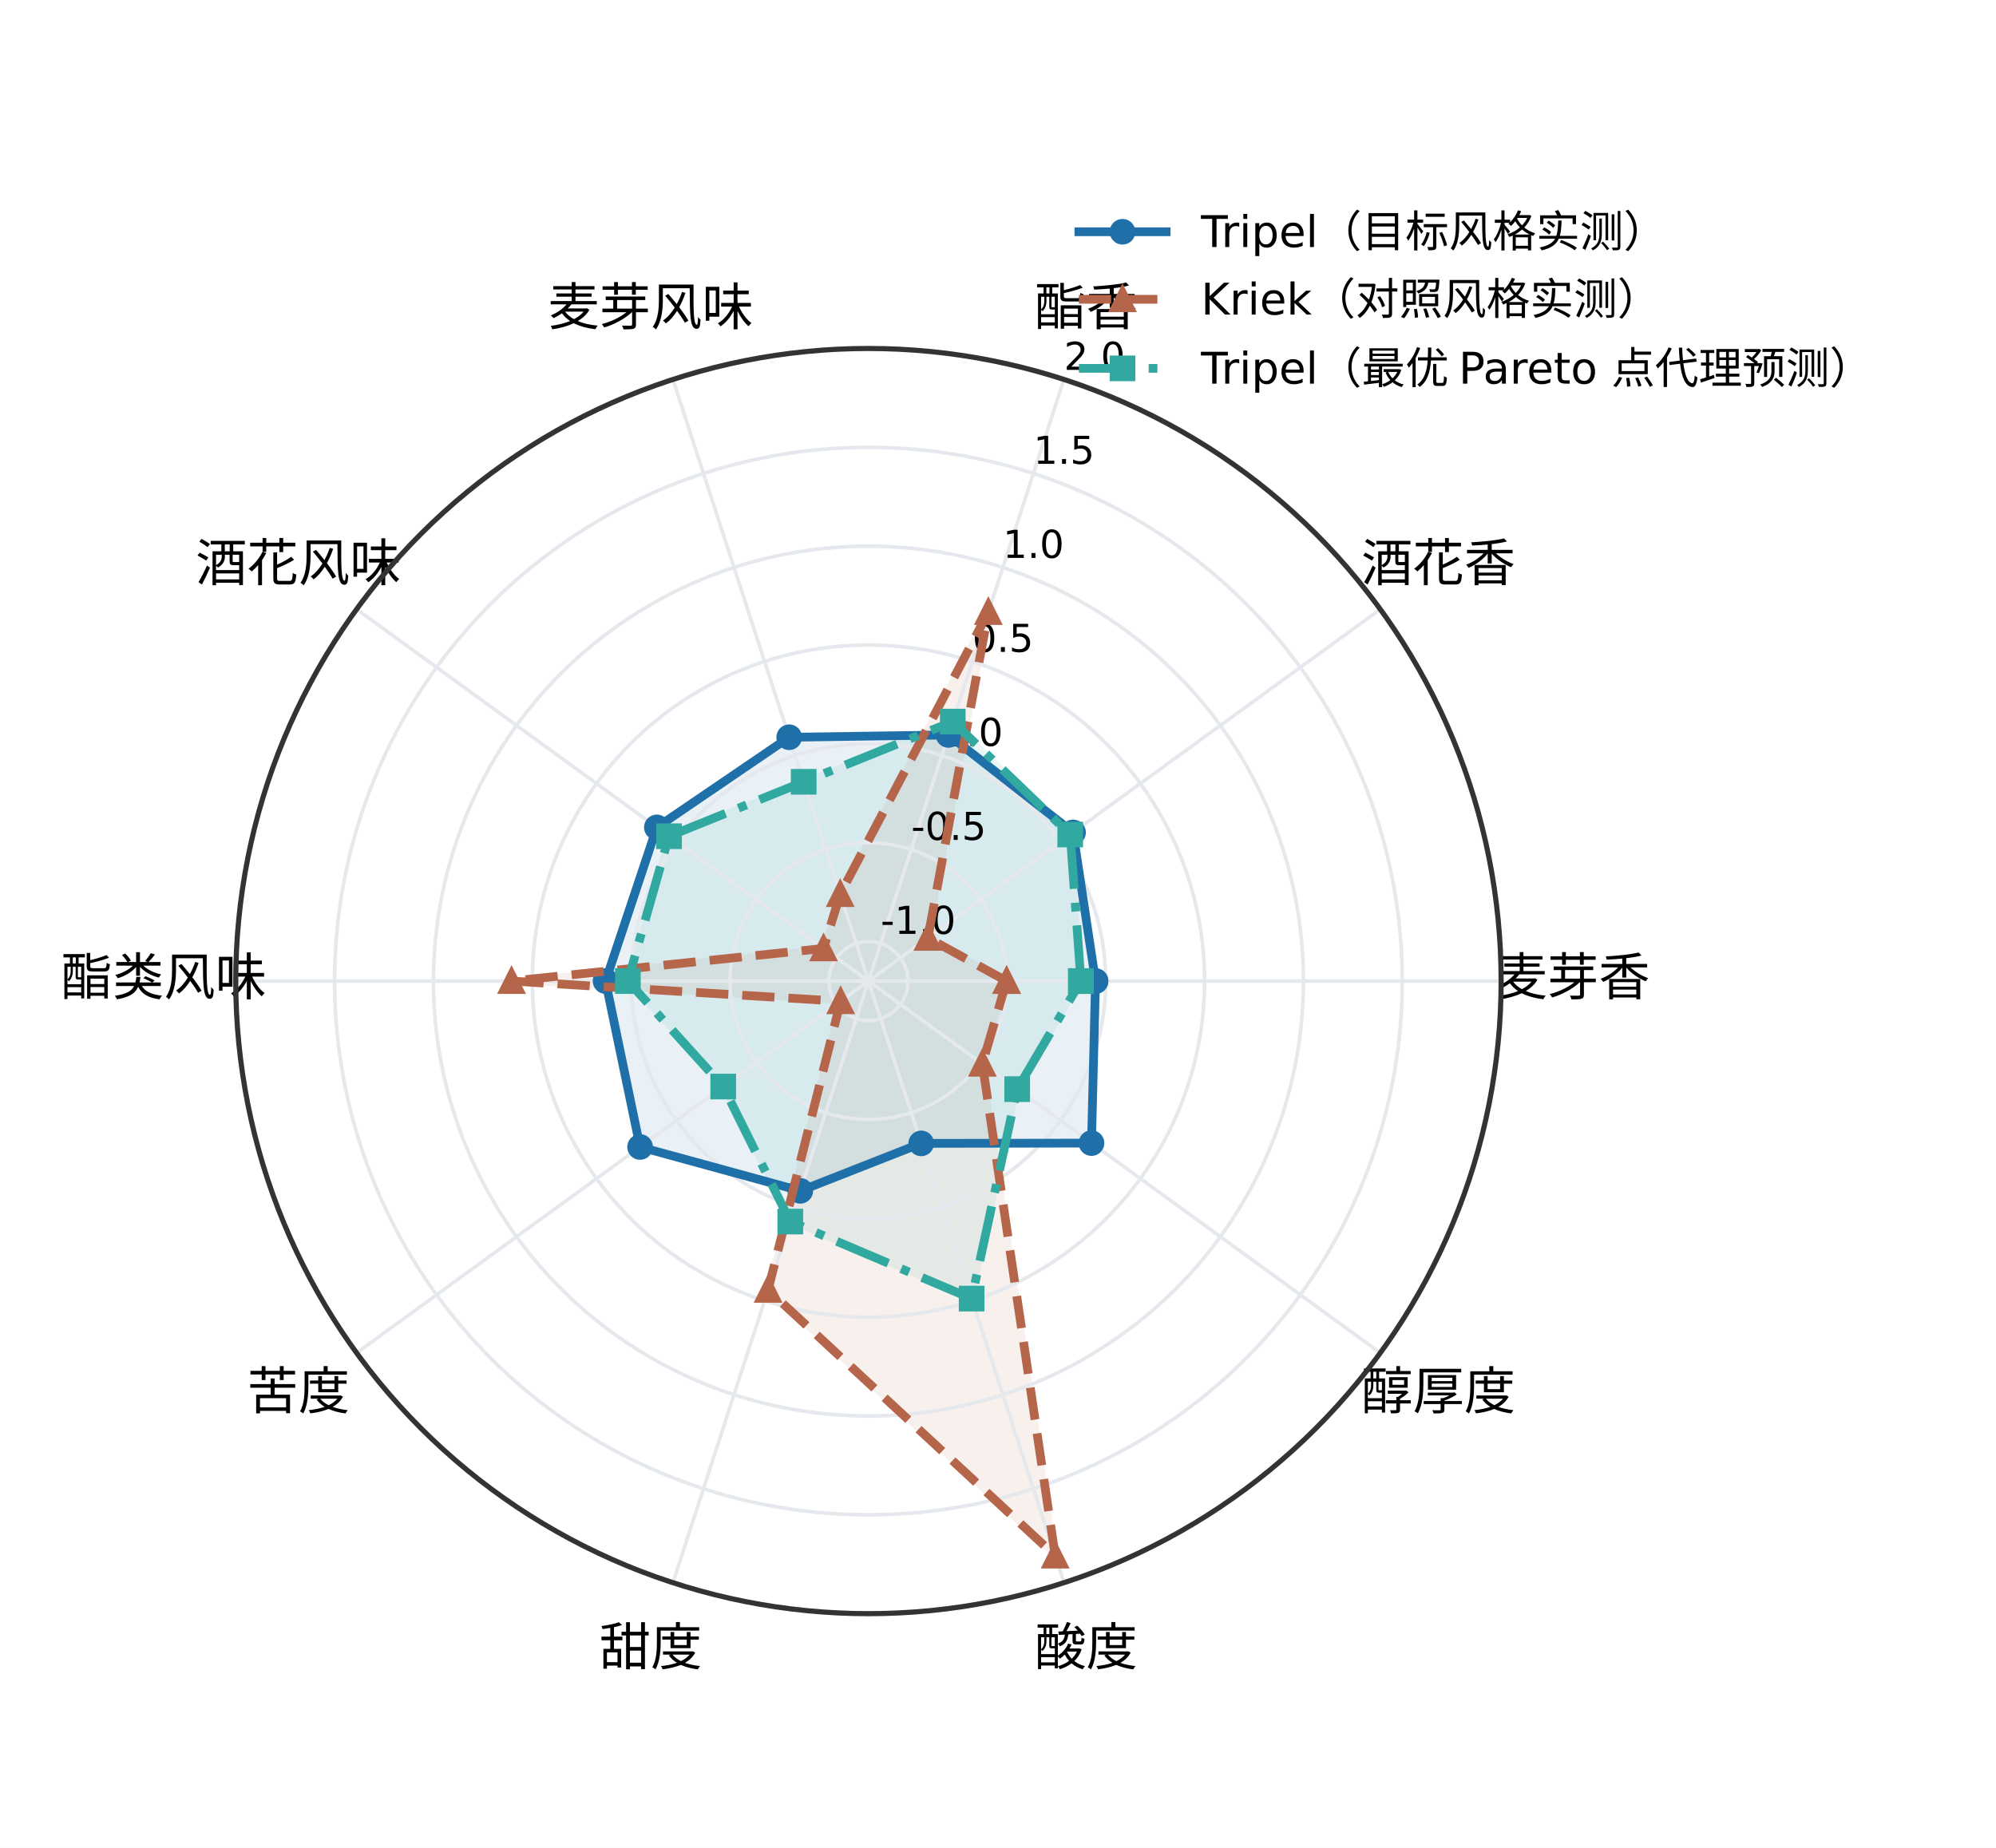
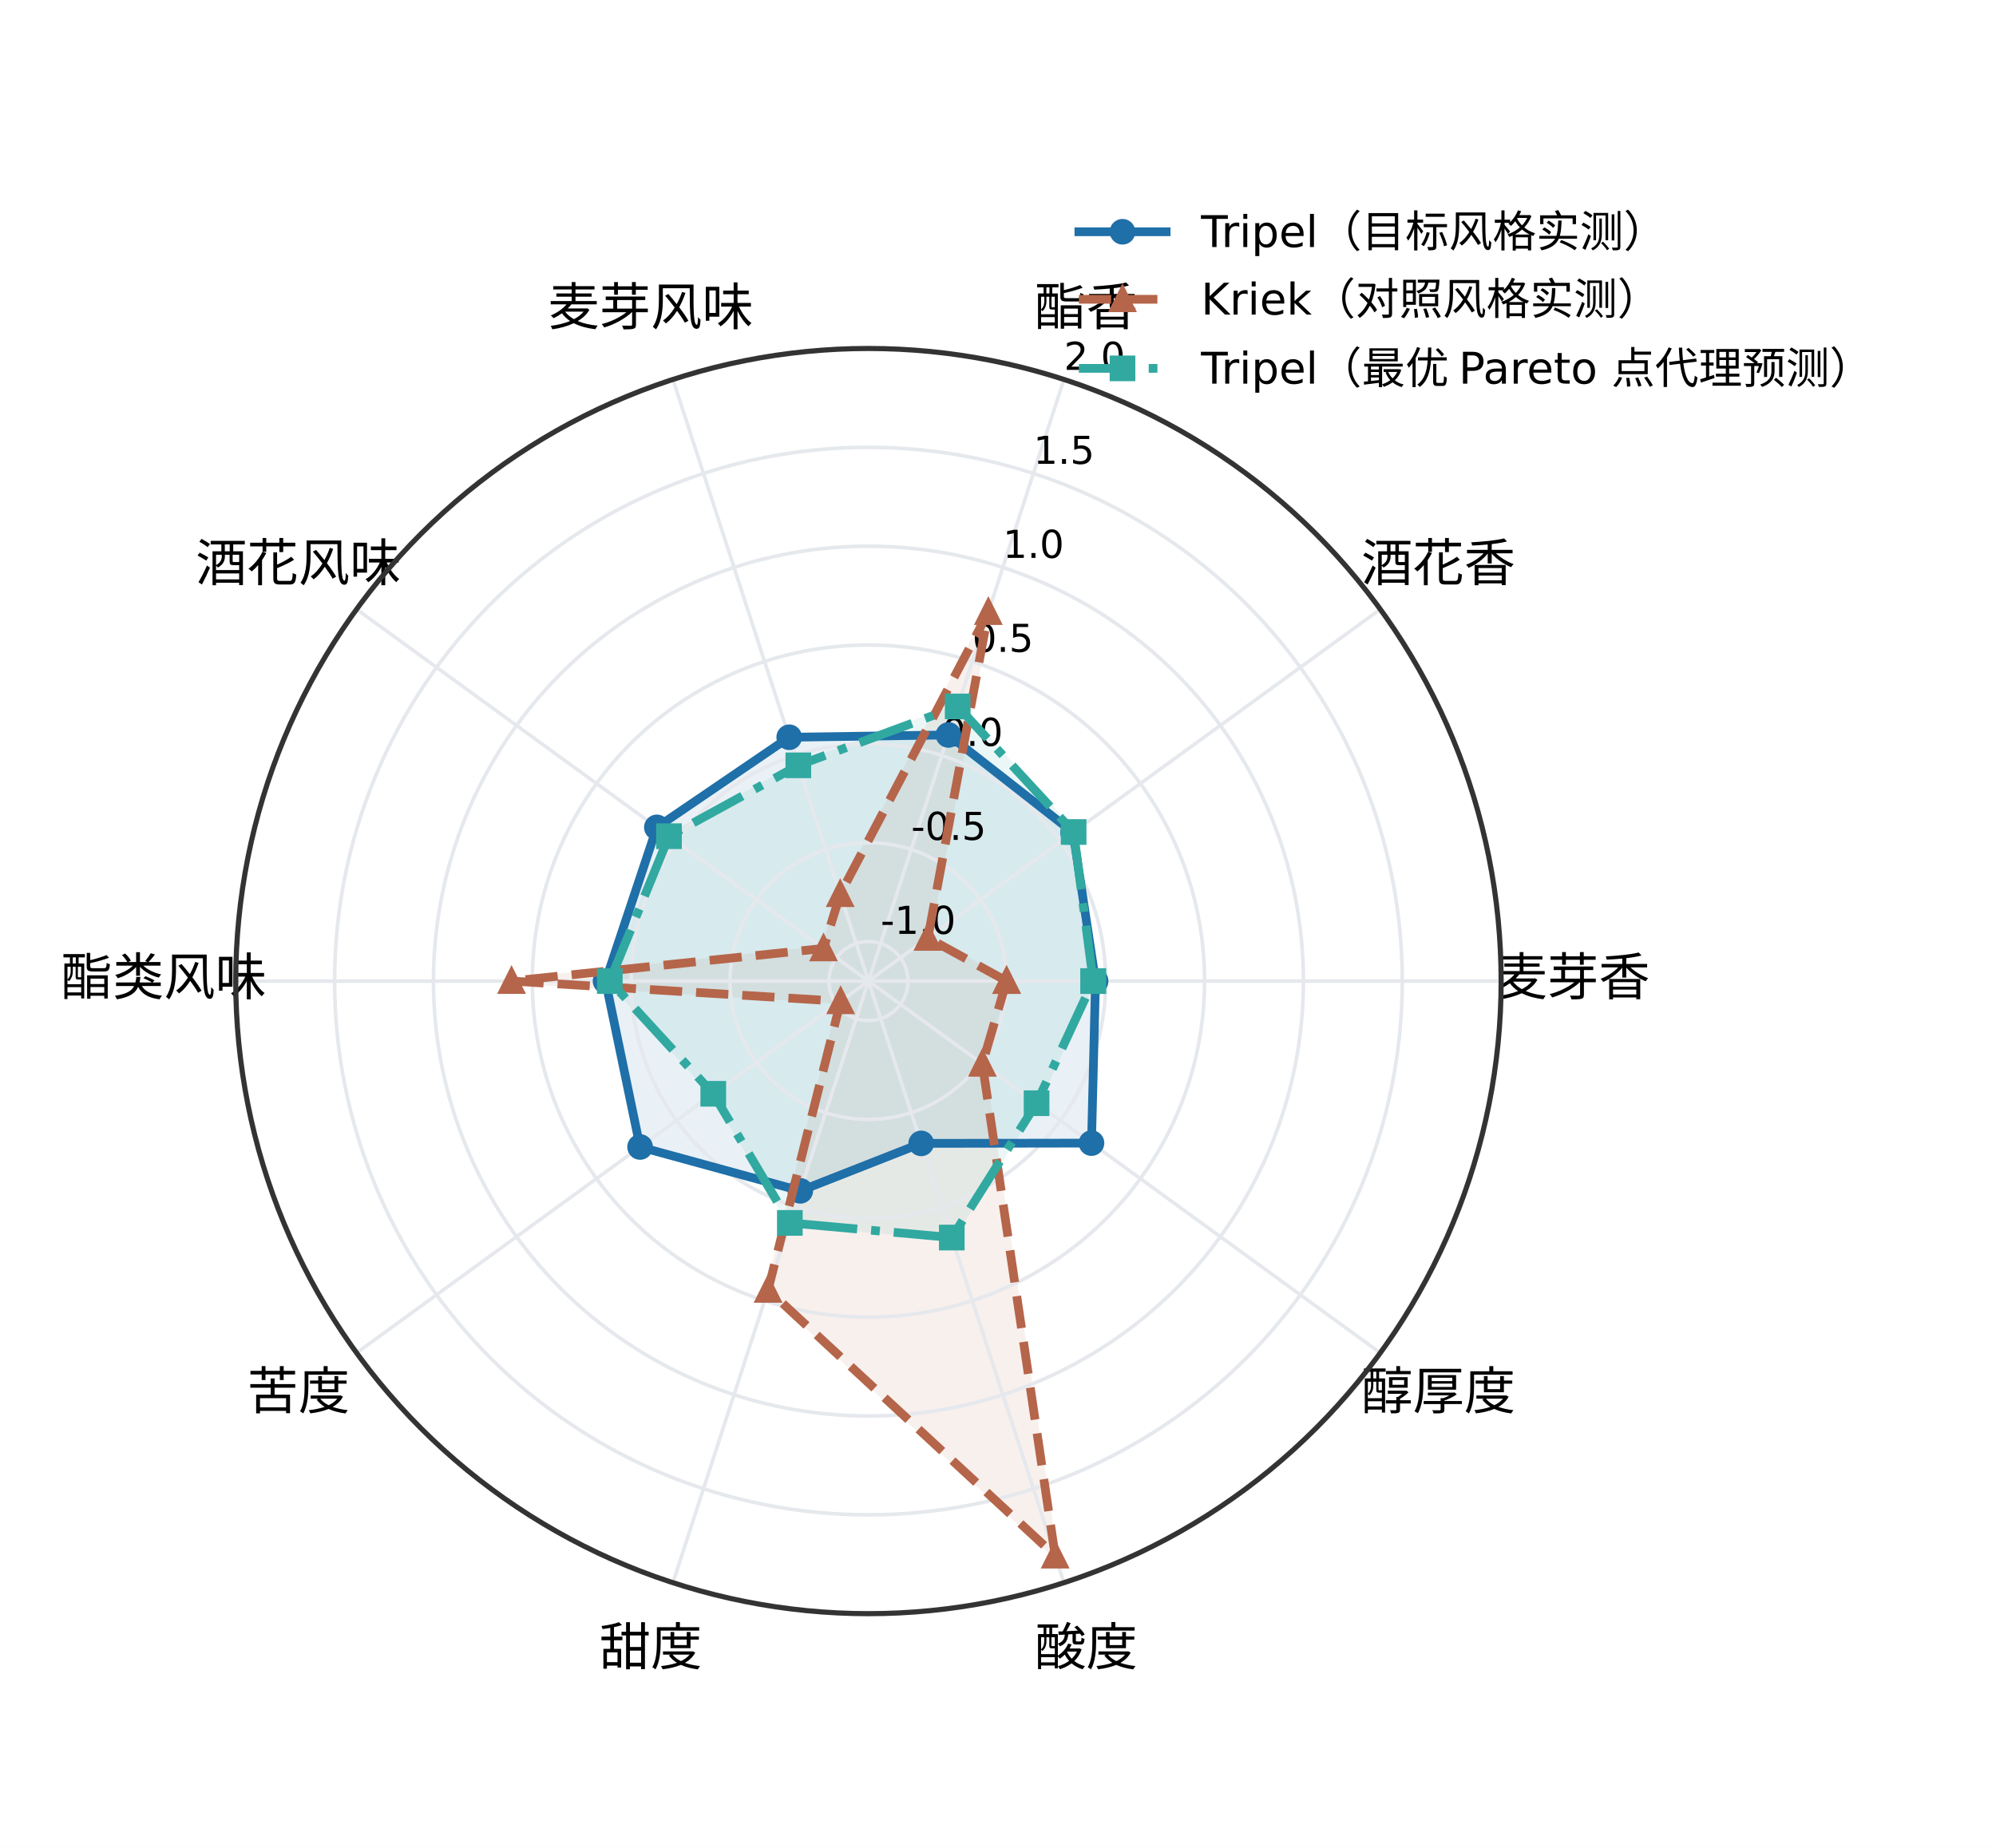
<svg xmlns="http://www.w3.org/2000/svg" xmlns:xlink="http://www.w3.org/1999/xlink" width="388.8pt" height="360pt" viewBox="0 0 388.8 360" version="1.1">
  <defs>
    <style type="text/css">*{stroke-linejoin: round; stroke-linecap: butt}</style>
  </defs>
  <g id="figure_1">
    <g id="patch_1">
      <path d="M 0 360  L 388.8 360  L 388.8 0  L 0 0  z " style="fill: #ffffff" />
    </g>
    <g id="axes_1">
      <g id="patch_2">
        <path d="M 292.406 191.133  C 292.406 174.949 289.218 158.923 283.025 143.97  C 276.831 129.018 267.753 115.431 256.309 103.987  C 244.865 92.544 231.278 83.465 216.326 77.272  C 201.374 71.078 185.347 67.89 169.163 67.89  C 152.979 67.89 136.952 71.078 122 77.272  C 107.048 83.465 93.461 92.544 82.017 103.987  C 70.573 115.431 61.495 129.018 55.301 143.97  C 49.108 158.923 45.92 174.949 45.92 191.133  C 45.92 207.318 49.108 223.344 55.301 238.296  C 61.495 253.249 70.573 266.835 82.017 278.279  C 93.461 289.723 107.048 298.802 122 304.995  C 136.952 311.188 152.979 314.376 169.163 314.376  C 185.347 314.376 201.374 311.188 216.326 304.995  C 231.278 298.802 244.865 289.723 256.309 278.279  C 267.753 266.835 276.831 253.249 283.025 238.296  C 289.218 223.344 292.406 207.318 292.406 191.133  M 169.163 191.133  C 169.163 191.133 169.163 191.133 169.163 191.133  C 169.163 191.133 169.163 191.133 169.163 191.133  C 169.163 191.133 169.163 191.133 169.163 191.133  C 169.163 191.133 169.163 191.133 169.163 191.133  C 169.163 191.133 169.163 191.133 169.163 191.133  C 169.163 191.133 169.163 191.133 169.163 191.133  C 169.163 191.133 169.163 191.133 169.163 191.133  C 169.163 191.133 169.163 191.133 169.163 191.133  C 169.163 191.133 169.163 191.133 169.163 191.133  C 169.163 191.133 169.163 191.133 169.163 191.133  C 169.163 191.133 169.163 191.133 169.163 191.133  C 169.163 191.133 169.163 191.133 169.163 191.133  C 169.163 191.133 169.163 191.133 169.163 191.133  C 169.163 191.133 169.163 191.133 169.163 191.133  C 169.163 191.133 169.163 191.133 169.163 191.133  C 169.163 191.133 169.163 191.133 169.163 191.133  z " style="fill: #ffffff" />
      </g>
      <g id="patch_3">
-         <path d="M 213.396 191.133  L 209.02 162.175  L 184.743 143.183  L 153.728 143.63  L 127.947 161.188  L 117.956 191.133  L 124.679 223.453  L 155.885 232  L 179.437 222.755  L 212.61 222.699  z " clip-path="url(#p0339d99fea)" style="fill: #1f6fa8; opacity: 0.1; stroke: #1f6fa8; stroke-linejoin: miter" />
+         <path d="M 213.396 191.133  L 209.02 162.175  L 184.743 143.183  L 153.728 143.63  L 127.947 161.188  L 117.956 191.133  L 124.679 223.453  L 155.885 232  L 179.437 222.755  L 212.61 222.699  z " clip-path="url(#p53d63c9910)" style="fill: #1f6fa8; opacity: 0.1; stroke: #1f6fa8; stroke-linejoin: miter" />
      </g>
      <g id="patch_4">
-         <path d="M 196.076 191.133  L 180.741 182.721  L 192.518 119.254  L 163.661 174.2  L 160.414 184.777  L 99.642 191.133  L 163.748 195.068  L 149.615 251.296  L 205.536 303.077  L 191.357 207.258  z " clip-path="url(#p0339d99fea)" style="fill: #b5654a; opacity: 0.1; stroke: #b5654a; stroke-linejoin: miter" />
+         <path d="M 196.076 191.133  L 180.741 182.721  L 192.518 119.254  L 163.661 174.2  L 160.414 184.777  L 99.642 191.133  L 163.748 195.068  L 149.615 251.296  L 205.536 303.077  L 191.357 207.258  z " clip-path="url(#p53d63c9910)" style="fill: #b5654a; opacity: 0.1; stroke: #b5654a; stroke-linejoin: miter" />
      </g>
      <g id="patch_5">
-         <path d="M 210.553 191.133  L 208.466 162.578  L 185.589 140.579  L 156.548 152.307  L 130.321 162.913  L 122.304 191.133  L 140.875 211.686  L 153.939 237.989  L 189.263 252.995  L 198.14 212.186  z " clip-path="url(#p0339d99fea)" style="fill: #31a9a0; opacity: 0.1; stroke: #31a9a0; stroke-linejoin: miter" />
+         <path d="M 212.945 191.133  L 209.133 162.094  L 186.548 137.627  L 155.505 149.099  L 130.312 162.907  L 118.787 191.133  L 138.937 213.094  L 153.854 238.249  L 185.399 241.102  L 201.913 214.928  z " clip-path="url(#p53d63c9910)" style="fill: #31a9a0; opacity: 0.1; stroke: #31a9a0; stroke-linejoin: miter" />
      </g>
      <g id="matplotlib.axis_1">
        <g id="xtick_1">
          <g id="line2d_1">
-             <path d="M 169.163 191.133  L 292.406 191.133  " clip-path="url(#p0339d99fea)" style="fill: none; stroke: #e5e8ec; stroke-width: 0.7; stroke-linecap: square" />
+             <path d="M 169.163 191.133  L 292.406 191.133  " clip-path="url(#p53d63c9910)" style="fill: none; stroke: #e5e8ec; stroke-width: 0.7; stroke-linecap: square" />
          </g>
          <g id="text_1">
            <text style="font-size: 10px; font-family: 'Microsoft YaHei', 'SimHei', 'WenQuanYi Micro Hei', 'DejaVu Sans', sans-serif; text-anchor: middle" x="306.406" y="193.887" transform="rotate(-0 306.406 193.8873)">麦芽香</text>
          </g>
        </g>
        <g id="xtick_2">
          <g id="line2d_2">
-             <path d="M 169.163 191.133  L 268.869 118.693  " clip-path="url(#p0339d99fea)" style="fill: none; stroke: #e5e8ec; stroke-width: 0.7; stroke-linecap: square" />
+             <path d="M 169.163 191.133  L 268.869 118.693  " clip-path="url(#p53d63c9910)" style="fill: none; stroke: #e5e8ec; stroke-width: 0.7; stroke-linecap: square" />
          </g>
          <g id="text_2">
            <text style="font-size: 10px; font-family: 'Microsoft YaHei', 'SimHei', 'WenQuanYi Micro Hei', 'DejaVu Sans', sans-serif; text-anchor: middle" x="280.195" y="113.218" transform="rotate(-0 280.1949 113.2179)">酒花香</text>
          </g>
        </g>
        <g id="xtick_3">
          <g id="line2d_3">
-             <path d="M 169.163 191.133  L 207.247 73.922  " clip-path="url(#p0339d99fea)" style="fill: none; stroke: #e5e8ec; stroke-width: 0.7; stroke-linecap: square" />
+             <path d="M 169.163 191.133  L 207.247 73.922  " clip-path="url(#p53d63c9910)" style="fill: none; stroke: #e5e8ec; stroke-width: 0.7; stroke-linecap: square" />
          </g>
          <g id="text_3">
            <text style="font-size: 10px; font-family: 'Microsoft YaHei', 'SimHei', 'WenQuanYi Micro Hei', 'DejaVu Sans', sans-serif; text-anchor: middle" x="211.573" y="63.361" transform="rotate(-0 211.5734 63.36145)">酯香</text>
          </g>
        </g>
        <g id="xtick_4">
          <g id="line2d_4">
-             <path d="M 169.163 191.133  L 131.079 73.922  " clip-path="url(#p0339d99fea)" style="fill: none; stroke: #e5e8ec; stroke-width: 0.7; stroke-linecap: square" />
+             <path d="M 169.163 191.133  L 131.079 73.922  " clip-path="url(#p53d63c9910)" style="fill: none; stroke: #e5e8ec; stroke-width: 0.7; stroke-linecap: square" />
          </g>
          <g id="text_4">
            <text style="font-size: 10px; font-family: 'Microsoft YaHei', 'SimHei', 'WenQuanYi Micro Hei', 'DejaVu Sans', sans-serif; text-anchor: middle" x="126.753" y="63.361" transform="rotate(-0 126.7526 63.36145)">麦芽风味</text>
          </g>
        </g>
        <g id="xtick_5">
          <g id="line2d_5">
-             <path d="M 169.163 191.133  L 69.457 118.693  " clip-path="url(#p0339d99fea)" style="fill: none; stroke: #e5e8ec; stroke-width: 0.7; stroke-linecap: square" />
+             <path d="M 169.163 191.133  L 69.457 118.693  " clip-path="url(#p53d63c9910)" style="fill: none; stroke: #e5e8ec; stroke-width: 0.7; stroke-linecap: square" />
          </g>
          <g id="text_5">
            <text style="font-size: 10px; font-family: 'Microsoft YaHei', 'SimHei', 'WenQuanYi Micro Hei', 'DejaVu Sans', sans-serif; text-anchor: middle" x="58.131" y="113.218" transform="rotate(-0 58.13108 113.2179)">酒花风味</text>
          </g>
        </g>
        <g id="xtick_6">
          <g id="line2d_6">
-             <path d="M 169.163 191.133  L 45.92 191.133  " clip-path="url(#p0339d99fea)" style="fill: none; stroke: #e5e8ec; stroke-width: 0.7; stroke-linecap: square" />
+             <path d="M 169.163 191.133  L 45.92 191.133  " clip-path="url(#p53d63c9910)" style="fill: none; stroke: #e5e8ec; stroke-width: 0.7; stroke-linecap: square" />
          </g>
          <g id="text_6">
            <text style="font-size: 10px; font-family: 'Microsoft YaHei', 'SimHei', 'WenQuanYi Micro Hei', 'DejaVu Sans', sans-serif; text-anchor: middle" x="31.92" y="193.887" transform="rotate(-0 31.92 193.8873)">酯类风味</text>
          </g>
        </g>
        <g id="xtick_7">
          <g id="line2d_7">
-             <path d="M 169.163 191.133  L 69.457 263.574  " clip-path="url(#p0339d99fea)" style="fill: none; stroke: #e5e8ec; stroke-width: 0.7; stroke-linecap: square" />
+             <path d="M 169.163 191.133  L 69.457 263.574  " clip-path="url(#p53d63c9910)" style="fill: none; stroke: #e5e8ec; stroke-width: 0.7; stroke-linecap: square" />
          </g>
          <g id="text_7">
            <text style="font-size: 10px; font-family: 'Microsoft YaHei', 'SimHei', 'WenQuanYi Micro Hei', 'DejaVu Sans', sans-serif; text-anchor: middle" x="58.131" y="274.557" transform="rotate(-0 58.13108 274.5567)">苦度</text>
          </g>
        </g>
        <g id="xtick_8">
          <g id="line2d_8">
-             <path d="M 169.163 191.133  L 131.079 308.344  " clip-path="url(#p0339d99fea)" style="fill: none; stroke: #e5e8ec; stroke-width: 0.7; stroke-linecap: square" />
+             <path d="M 169.163 191.133  L 131.079 308.344  " clip-path="url(#p53d63c9910)" style="fill: none; stroke: #e5e8ec; stroke-width: 0.7; stroke-linecap: square" />
          </g>
          <g id="text_8">
            <text style="font-size: 10px; font-family: 'Microsoft YaHei', 'SimHei', 'WenQuanYi Micro Hei', 'DejaVu Sans', sans-serif; text-anchor: middle" x="126.753" y="324.413" transform="rotate(-0 126.7526 324.4131)">甜度</text>
          </g>
        </g>
        <g id="xtick_9">
          <g id="line2d_9">
-             <path d="M 169.163 191.133  L 207.247 308.344  " clip-path="url(#p0339d99fea)" style="fill: none; stroke: #e5e8ec; stroke-width: 0.7; stroke-linecap: square" />
+             <path d="M 169.163 191.133  L 207.247 308.344  " clip-path="url(#p53d63c9910)" style="fill: none; stroke: #e5e8ec; stroke-width: 0.7; stroke-linecap: square" />
          </g>
          <g id="text_9">
            <text style="font-size: 10px; font-family: 'Microsoft YaHei', 'SimHei', 'WenQuanYi Micro Hei', 'DejaVu Sans', sans-serif; text-anchor: middle" x="211.573" y="324.413" transform="rotate(-0 211.5734 324.4131)">酸度</text>
          </g>
        </g>
        <g id="xtick_10">
          <g id="line2d_10">
-             <path d="M 169.163 191.133  L 268.869 263.574  " clip-path="url(#p0339d99fea)" style="fill: none; stroke: #e5e8ec; stroke-width: 0.7; stroke-linecap: square" />
+             <path d="M 169.163 191.133  L 268.869 263.574  " clip-path="url(#p53d63c9910)" style="fill: none; stroke: #e5e8ec; stroke-width: 0.7; stroke-linecap: square" />
          </g>
          <g id="text_10">
            <text style="font-size: 10px; font-family: 'Microsoft YaHei', 'SimHei', 'WenQuanYi Micro Hei', 'DejaVu Sans', sans-serif; text-anchor: middle" x="280.195" y="274.557" transform="rotate(-0 280.1949 274.5567)">醇厚度</text>
          </g>
        </g>
      </g>
      <g id="matplotlib.axis_2">
        <g id="ytick_1">
          <g id="line2d_11">
-             <path d="M 176.866 191.133  C 176.866 190.122 176.666 189.12 176.279 188.186  C 175.892 187.251 175.325 186.402 174.61 185.687  C 173.894 184.972 173.045 184.404 172.111 184.017  C 171.176 183.63 170.175 183.431 169.163 183.431  C 168.151 183.431 167.15 183.63 166.215 184.017  C 165.281 184.404 164.432 184.972 163.716 185.687  C 163.001 186.402 162.434 187.251 162.047 188.186  C 161.66 189.12 161.46 190.122 161.46 191.133  C 161.46 192.145 161.66 193.147 162.047 194.081  C 162.434 195.016 163.001 195.865 163.716 196.58  C 164.432 197.295 165.281 197.863 166.215 198.25  C 167.15 198.637 168.151 198.836 169.163 198.836  C 170.175 198.836 171.176 198.637 172.111 198.25  C 173.045 197.863 173.894 197.295 174.61 196.58  C 175.325 195.865 175.892 195.016 176.279 194.081  C 176.666 193.147 176.866 192.145 176.866 191.133  " clip-path="url(#p0339d99fea)" style="fill: none; stroke: #e5e8ec; stroke-width: 0.7; stroke-linecap: square" />
+             <path d="M 176.866 191.133  C 176.866 190.122 176.666 189.12 176.279 188.186  C 175.892 187.251 175.325 186.402 174.61 185.687  C 173.894 184.972 173.045 184.404 172.111 184.017  C 171.176 183.63 170.175 183.431 169.163 183.431  C 168.151 183.431 167.15 183.63 166.215 184.017  C 165.281 184.404 164.432 184.972 163.716 185.687  C 163.001 186.402 162.434 187.251 162.047 188.186  C 161.66 189.12 161.46 190.122 161.46 191.133  C 161.46 192.145 161.66 193.147 162.047 194.081  C 162.434 195.016 163.001 195.865 163.716 196.58  C 164.432 197.295 165.281 197.863 166.215 198.25  C 167.15 198.637 168.151 198.836 169.163 198.836  C 170.175 198.836 171.176 198.637 172.111 198.25  C 173.045 197.863 173.894 197.295 174.61 196.58  C 175.325 195.865 175.892 195.016 176.279 194.081  C 176.666 193.147 176.866 192.145 176.866 191.133  " clip-path="url(#p53d63c9910)" style="fill: none; stroke: #e5e8ec; stroke-width: 0.7; stroke-linecap: square" />
          </g>
          <g id="text_11">
            <text style="font-size: 7.5px; font-family: 'Microsoft YaHei', 'SimHei', 'WenQuanYi Micro Hei', 'DejaVu Sans', sans-serif; text-anchor: start" x="171.543" y="181.943" transform="rotate(-0 171.5433 181.9432)">-1.0</text>
          </g>
        </g>
        <g id="ytick_2">
          <g id="line2d_12">
-             <path d="M 196.122 191.133  C 196.122 187.593 195.425 184.087 194.07 180.816  C 192.715 177.546 190.73 174.574 188.226 172.07  C 185.723 169.567 182.751 167.581 179.48 166.226  C 176.209 164.871 172.703 164.174 169.163 164.174  C 165.623 164.174 162.117 164.871 158.846 166.226  C 155.575 167.581 152.603 169.567 150.1 172.07  C 147.596 174.574 145.611 177.546 144.256 180.816  C 142.901 184.087 142.204 187.593 142.204 191.133  C 142.204 194.674 142.901 198.18 144.256 201.45  C 145.611 204.721 147.596 207.693 150.1 210.197  C 152.603 212.7 155.575 214.686 158.846 216.041  C 162.117 217.395 165.623 218.093 169.163 218.093  C 172.703 218.093 176.209 217.395 179.48 216.041  C 182.751 214.686 185.723 212.7 188.226 210.197  C 190.73 207.693 192.715 204.721 194.07 201.45  C 195.425 198.18 196.122 194.674 196.122 191.133  " clip-path="url(#p0339d99fea)" style="fill: none; stroke: #e5e8ec; stroke-width: 0.7; stroke-linecap: square" />
+             <path d="M 196.122 191.133  C 196.122 187.593 195.425 184.087 194.07 180.816  C 192.715 177.546 190.73 174.574 188.226 172.07  C 185.723 169.567 182.751 167.581 179.48 166.226  C 176.209 164.871 172.703 164.174 169.163 164.174  C 165.623 164.174 162.117 164.871 158.846 166.226  C 155.575 167.581 152.603 169.567 150.1 172.07  C 147.596 174.574 145.611 177.546 144.256 180.816  C 142.901 184.087 142.204 187.593 142.204 191.133  C 142.204 194.674 142.901 198.18 144.256 201.45  C 145.611 204.721 147.596 207.693 150.1 210.197  C 152.603 212.7 155.575 214.686 158.846 216.041  C 162.117 217.395 165.623 218.093 169.163 218.093  C 172.703 218.093 176.209 217.395 179.48 216.041  C 182.751 214.686 185.723 212.7 188.226 210.197  C 190.73 207.693 192.715 204.721 194.07 201.45  C 195.425 198.18 196.122 194.674 196.122 191.133  " clip-path="url(#p53d63c9910)" style="fill: none; stroke: #e5e8ec; stroke-width: 0.7; stroke-linecap: square" />
          </g>
          <g id="text_12">
            <text style="font-size: 7.5px; font-family: 'Microsoft YaHei', 'SimHei', 'WenQuanYi Micro Hei', 'DejaVu Sans', sans-serif; text-anchor: start" x="177.494" y="163.629" transform="rotate(-0 177.4939 163.629)">-0.5</text>
          </g>
        </g>
        <g id="ytick_3">
          <g id="line2d_13">
-             <path d="M 215.379 191.133  C 215.379 185.064 214.184 179.054 211.861 173.447  C 209.539 167.84 206.134 162.745 201.843 158.454  C 197.551 154.162 192.456 150.758 186.849 148.435  C 181.242 146.113 175.232 144.917 169.163 144.917  C 163.094 144.917 157.084 146.113 151.477 148.435  C 145.87 150.758 140.775 154.162 136.483 158.454  C 132.192 162.745 128.787 167.84 126.465 173.447  C 124.142 179.054 122.947 185.064 122.947 191.133  C 122.947 197.202 124.142 203.212 126.465 208.82  C 128.787 214.427 132.192 219.522 136.483 223.813  C 140.775 228.105 145.87 231.509 151.477 233.832  C 157.084 236.154 163.094 237.35 169.163 237.35  C 175.232 237.35 181.242 236.154 186.849 233.832  C 192.456 231.509 197.551 228.105 201.843 223.813  C 206.134 219.522 209.539 214.427 211.861 208.82  C 214.184 203.212 215.379 197.202 215.379 191.133  " clip-path="url(#p0339d99fea)" style="fill: none; stroke: #e5e8ec; stroke-width: 0.7; stroke-linecap: square" />
+             <path d="M 215.379 191.133  C 215.379 185.064 214.184 179.054 211.861 173.447  C 209.539 167.84 206.134 162.745 201.843 158.454  C 197.551 154.162 192.456 150.758 186.849 148.435  C 181.242 146.113 175.232 144.917 169.163 144.917  C 163.094 144.917 157.084 146.113 151.477 148.435  C 145.87 150.758 140.775 154.162 136.483 158.454  C 132.192 162.745 128.787 167.84 126.465 173.447  C 124.142 179.054 122.947 185.064 122.947 191.133  C 122.947 197.202 124.142 203.212 126.465 208.82  C 128.787 214.427 132.192 219.522 136.483 223.813  C 140.775 228.105 145.87 231.509 151.477 233.832  C 157.084 236.154 163.094 237.35 169.163 237.35  C 175.232 237.35 181.242 236.154 186.849 233.832  C 192.456 231.509 197.551 228.105 201.843 223.813  C 206.134 219.522 209.539 214.427 211.861 208.82  C 214.184 203.212 215.379 197.202 215.379 191.133  " clip-path="url(#p53d63c9910)" style="fill: none; stroke: #e5e8ec; stroke-width: 0.7; stroke-linecap: square" />
          </g>
          <g id="text_13">
            <text style="font-size: 7.5px; font-family: 'Microsoft YaHei', 'SimHei', 'WenQuanYi Micro Hei', 'DejaVu Sans', sans-serif; text-anchor: start" x="183.445" y="145.315" transform="rotate(-0 183.4446 145.3148)">0.0</text>
          </g>
        </g>
        <g id="ytick_4">
          <g id="line2d_14">
-             <path d="M 234.636 191.133  C 234.636 182.536 232.942 174.021 229.652 166.078  C 226.362 158.135 221.539 150.917 215.459 144.837  C 209.38 138.758 202.162 133.935 194.218 130.644  C 186.275 127.354 177.761 125.661 169.163 125.661  C 160.565 125.661 152.051 127.354 144.108 130.644  C 136.164 133.935 128.946 138.758 122.867 144.837  C 116.787 150.917 111.964 158.135 108.674 166.078  C 105.384 174.021 103.69 182.536 103.69 191.133  C 103.69 199.731 105.384 208.245 108.674 216.189  C 111.964 224.132 116.787 231.35 122.867 237.43  C 128.946 243.509 136.164 248.332 144.108 251.622  C 152.051 254.913 160.565 256.606 169.163 256.606  C 177.761 256.606 186.275 254.913 194.218 251.622  C 202.162 248.332 209.38 243.509 215.459 237.43  C 221.539 231.35 226.362 224.132 229.652 216.189  C 232.942 208.245 234.636 199.731 234.636 191.133  " clip-path="url(#p0339d99fea)" style="fill: none; stroke: #e5e8ec; stroke-width: 0.7; stroke-linecap: square" />
+             <path d="M 234.636 191.133  C 234.636 182.536 232.942 174.021 229.652 166.078  C 226.362 158.135 221.539 150.917 215.459 144.837  C 209.38 138.758 202.162 133.935 194.218 130.644  C 186.275 127.354 177.761 125.661 169.163 125.661  C 160.565 125.661 152.051 127.354 144.108 130.644  C 136.164 133.935 128.946 138.758 122.867 144.837  C 116.787 150.917 111.964 158.135 108.674 166.078  C 105.384 174.021 103.69 182.536 103.69 191.133  C 103.69 199.731 105.384 208.245 108.674 216.189  C 111.964 224.132 116.787 231.35 122.867 237.43  C 128.946 243.509 136.164 248.332 144.108 251.622  C 152.051 254.913 160.565 256.606 169.163 256.606  C 177.761 256.606 186.275 254.913 194.218 251.622  C 202.162 248.332 209.38 243.509 215.459 237.43  C 221.539 231.35 226.362 224.132 229.652 216.189  C 232.942 208.245 234.636 199.731 234.636 191.133  " clip-path="url(#p53d63c9910)" style="fill: none; stroke: #e5e8ec; stroke-width: 0.7; stroke-linecap: square" />
          </g>
          <g id="text_14">
            <text style="font-size: 7.5px; font-family: 'Microsoft YaHei', 'SimHei', 'WenQuanYi Micro Hei', 'DejaVu Sans', sans-serif; text-anchor: start" x="189.395" y="127.001" transform="rotate(-0 189.3952 127.0006)">0.5</text>
          </g>
        </g>
        <g id="ytick_5">
          <g id="line2d_15">
-             <path d="M 253.893 191.133  C 253.893 180.007 251.701 168.988 247.443 158.709  C 243.185 148.429 236.944 139.088 229.076 131.221  C 221.208 123.353 211.867 117.111 201.588 112.853  C 191.308 108.596 180.29 106.404 169.163 106.404  C 158.036 106.404 147.018 108.596 136.738 112.853  C 126.459 117.111 117.118 123.353 109.25 131.221  C 101.382 139.088 95.141 148.429 90.883 158.709  C 86.625 168.988 84.433 180.007 84.433 191.133  C 84.433 202.26 86.625 213.278 90.883 223.558  C 95.141 233.838 101.382 243.179 109.25 251.046  C 117.118 258.914 126.459 265.155 136.738 269.413  C 147.018 273.671 158.036 275.863 169.163 275.863  C 180.29 275.863 191.308 273.671 201.588 269.413  C 211.867 265.155 221.208 258.914 229.076 251.046  C 236.944 243.179 243.185 233.838 247.443 223.558  C 251.701 213.278 253.893 202.26 253.893 191.133  " clip-path="url(#p0339d99fea)" style="fill: none; stroke: #e5e8ec; stroke-width: 0.7; stroke-linecap: square" />
+             <path d="M 253.893 191.133  C 253.893 180.007 251.701 168.988 247.443 158.709  C 243.185 148.429 236.944 139.088 229.076 131.221  C 221.208 123.353 211.867 117.111 201.588 112.853  C 191.308 108.596 180.29 106.404 169.163 106.404  C 158.036 106.404 147.018 108.596 136.738 112.853  C 126.459 117.111 117.118 123.353 109.25 131.221  C 101.382 139.088 95.141 148.429 90.883 158.709  C 86.625 168.988 84.433 180.007 84.433 191.133  C 84.433 202.26 86.625 213.278 90.883 223.558  C 95.141 233.838 101.382 243.179 109.25 251.046  C 117.118 258.914 126.459 265.155 136.738 269.413  C 147.018 273.671 158.036 275.863 169.163 275.863  C 180.29 275.863 191.308 273.671 201.588 269.413  C 211.867 265.155 221.208 258.914 229.076 251.046  C 236.944 243.179 243.185 233.838 247.443 223.558  C 251.701 213.278 253.893 202.26 253.893 191.133  " clip-path="url(#p53d63c9910)" style="fill: none; stroke: #e5e8ec; stroke-width: 0.7; stroke-linecap: square" />
          </g>
          <g id="text_15">
            <text style="font-size: 7.5px; font-family: 'Microsoft YaHei', 'SimHei', 'WenQuanYi Micro Hei', 'DejaVu Sans', sans-serif; text-anchor: start" x="195.346" y="108.686" transform="rotate(-0 195.3459 108.6863)">1.0</text>
          </g>
        </g>
        <g id="ytick_6">
          <g id="line2d_16">
-             <path d="M 273.149 191.133  C 273.149 177.478 270.459 163.955 265.234 151.34  C 260.008 138.724 252.348 127.26 242.692 117.604  C 233.037 107.948 221.573 100.288 208.957 95.063  C 196.341 89.837 182.818 87.147 169.163 87.147  C 155.508 87.147 141.985 89.837 129.369 95.063  C 116.753 100.288 105.289 107.948 95.634 117.604  C 85.978 127.26 78.318 138.724 73.092 151.34  C 67.867 163.955 65.177 177.478 65.177 191.133  C 65.177 204.789 67.867 218.311 73.092 230.927  C 78.318 243.543 85.978 255.007 95.634 264.663  C 105.289 274.319 116.753 281.979 129.369 287.204  C 141.985 292.43 155.508 295.12 169.163 295.12  C 182.818 295.12 196.341 292.43 208.957 287.204  C 221.573 281.979 233.037 274.319 242.692 264.663  C 252.348 255.007 260.008 243.543 265.234 230.927  C 270.459 218.311 273.149 204.789 273.149 191.133  " clip-path="url(#p0339d99fea)" style="fill: none; stroke: #e5e8ec; stroke-width: 0.7; stroke-linecap: square" />
+             <path d="M 273.149 191.133  C 273.149 177.478 270.459 163.955 265.234 151.34  C 260.008 138.724 252.348 127.26 242.692 117.604  C 233.037 107.948 221.573 100.288 208.957 95.063  C 196.341 89.837 182.818 87.147 169.163 87.147  C 155.508 87.147 141.985 89.837 129.369 95.063  C 116.753 100.288 105.289 107.948 95.634 117.604  C 85.978 127.26 78.318 138.724 73.092 151.34  C 67.867 163.955 65.177 177.478 65.177 191.133  C 65.177 204.789 67.867 218.311 73.092 230.927  C 78.318 243.543 85.978 255.007 95.634 264.663  C 105.289 274.319 116.753 281.979 129.369 287.204  C 141.985 292.43 155.508 295.12 169.163 295.12  C 182.818 295.12 196.341 292.43 208.957 287.204  C 221.573 281.979 233.037 274.319 242.692 264.663  C 252.348 255.007 260.008 243.543 265.234 230.927  C 270.459 218.311 273.149 204.789 273.149 191.133  " clip-path="url(#p53d63c9910)" style="fill: none; stroke: #e5e8ec; stroke-width: 0.7; stroke-linecap: square" />
          </g>
          <g id="text_16">
            <text style="font-size: 7.5px; font-family: 'Microsoft YaHei', 'SimHei', 'WenQuanYi Micro Hei', 'DejaVu Sans', sans-serif; text-anchor: start" x="201.297" y="90.372" transform="rotate(-0 201.2965 90.3721)">1.5</text>
          </g>
        </g>
        <g id="ytick_7">
          <g id="line2d_17">
-             <path d="M 292.406 191.133  C 292.406 174.949 289.218 158.923 283.025 143.97  C 276.831 129.018 267.753 115.431 256.309 103.987  C 244.865 92.544 231.278 83.465 216.326 77.272  C 201.374 71.078 185.347 67.89 169.163 67.89  C 152.979 67.89 136.952 71.078 122 77.272  C 107.048 83.465 93.461 92.544 82.017 103.987  C 70.573 115.431 61.495 129.018 55.301 143.97  C 49.108 158.923 45.92 174.949 45.92 191.133  C 45.92 207.318 49.108 223.344 55.301 238.296  C 61.495 253.249 70.573 266.835 82.017 278.279  C 93.461 289.723 107.048 298.802 122 304.995  C 136.952 311.188 152.979 314.376 169.163 314.376  C 185.347 314.376 201.374 311.188 216.326 304.995  C 231.278 298.802 244.865 289.723 256.309 278.279  C 267.753 266.835 276.831 253.249 283.025 238.296  C 289.218 223.344 292.406 207.318 292.406 191.133  " clip-path="url(#p0339d99fea)" style="fill: none; stroke: #e5e8ec; stroke-width: 0.7; stroke-linecap: square" />
+             <path d="M 292.406 191.133  C 292.406 174.949 289.218 158.923 283.025 143.97  C 276.831 129.018 267.753 115.431 256.309 103.987  C 244.865 92.544 231.278 83.465 216.326 77.272  C 201.374 71.078 185.347 67.89 169.163 67.89  C 152.979 67.89 136.952 71.078 122 77.272  C 107.048 83.465 93.461 92.544 82.017 103.987  C 70.573 115.431 61.495 129.018 55.301 143.97  C 49.108 158.923 45.92 174.949 45.92 191.133  C 45.92 207.318 49.108 223.344 55.301 238.296  C 61.495 253.249 70.573 266.835 82.017 278.279  C 93.461 289.723 107.048 298.802 122 304.995  C 136.952 311.188 152.979 314.376 169.163 314.376  C 185.347 314.376 201.374 311.188 216.326 304.995  C 231.278 298.802 244.865 289.723 256.309 278.279  C 267.753 266.835 276.831 253.249 283.025 238.296  C 289.218 223.344 292.406 207.318 292.406 191.133  " clip-path="url(#p53d63c9910)" style="fill: none; stroke: #e5e8ec; stroke-width: 0.7; stroke-linecap: square" />
          </g>
          <g id="text_17">
            <text style="font-size: 7.5px; font-family: 'Microsoft YaHei', 'SimHei', 'WenQuanYi Micro Hei', 'DejaVu Sans', sans-serif; text-anchor: start" x="207.247" y="72.058" transform="rotate(-0 207.2472 72.05788)">2.0</text>
          </g>
        </g>
      </g>
      <g id="line2d_18">
-         <path d="M 213.396 191.133  L 209.02 162.175  L 184.743 143.183  L 153.728 143.63  L 127.947 161.188  L 117.956 191.133  L 124.679 223.453  L 155.885 232  L 179.437 222.755  L 212.61 222.699  L 213.396 191.133  " clip-path="url(#p0339d99fea)" style="fill: none; stroke: #1f6fa8; stroke-width: 1.7; stroke-linecap: square" />
+         <path d="M 213.396 191.133  L 209.02 162.175  L 184.743 143.183  L 153.728 143.63  L 127.947 161.188  L 117.956 191.133  L 124.679 223.453  L 155.885 232  L 179.437 222.755  L 212.61 222.699  L 213.396 191.133  " clip-path="url(#p53d63c9910)" style="fill: none; stroke: #1f6fa8; stroke-width: 1.7; stroke-linecap: square" />
        <defs>
-           <path id="m2aef89ab0d" d="M 0 2  C 0.53 2 1.039 1.789 1.414 1.414  C 1.789 1.039 2 0.53 2 0  C 2 -0.53 1.789 -1.039 1.414 -1.414  C 1.039 -1.789 0.53 -2 0 -2  C -0.53 -2 -1.039 -1.789 -1.414 -1.414  C -1.789 -1.039 -2 -0.53 -2 0  C -2 0.53 -1.789 1.039 -1.414 1.414  C -1.039 1.789 -0.53 2 0 2  z " style="stroke: #1f6fa8" />
+           <path id="m0f5335160f" d="M 0 2  C 0.53 2 1.039 1.789 1.414 1.414  C 1.789 1.039 2 0.53 2 0  C 2 -0.53 1.789 -1.039 1.414 -1.414  C 1.039 -1.789 0.53 -2 0 -2  C -0.53 -2 -1.039 -1.789 -1.414 -1.414  C -1.789 -1.039 -2 -0.53 -2 0  C -2 0.53 -1.789 1.039 -1.414 1.414  C -1.039 1.789 -0.53 2 0 2  z " style="stroke: #1f6fa8" />
        </defs>
-         <g clip-path="url(#p0339d99fea)">
-           <use xlink:href="#m2aef89ab0d" x="213.396" y="191.133" style="fill: #1f6fa8; stroke: #1f6fa8" />
-           <use xlink:href="#m2aef89ab0d" x="209.02" y="162.175" style="fill: #1f6fa8; stroke: #1f6fa8" />
-           <use xlink:href="#m2aef89ab0d" x="184.743" y="143.183" style="fill: #1f6fa8; stroke: #1f6fa8" />
-           <use xlink:href="#m2aef89ab0d" x="153.728" y="143.63" style="fill: #1f6fa8; stroke: #1f6fa8" />
-           <use xlink:href="#m2aef89ab0d" x="127.947" y="161.188" style="fill: #1f6fa8; stroke: #1f6fa8" />
-           <use xlink:href="#m2aef89ab0d" x="117.956" y="191.133" style="fill: #1f6fa8; stroke: #1f6fa8" />
-           <use xlink:href="#m2aef89ab0d" x="124.679" y="223.453" style="fill: #1f6fa8; stroke: #1f6fa8" />
-           <use xlink:href="#m2aef89ab0d" x="155.885" y="232" style="fill: #1f6fa8; stroke: #1f6fa8" />
-           <use xlink:href="#m2aef89ab0d" x="179.437" y="222.755" style="fill: #1f6fa8; stroke: #1f6fa8" />
-           <use xlink:href="#m2aef89ab0d" x="212.61" y="222.699" style="fill: #1f6fa8; stroke: #1f6fa8" />
-           <use xlink:href="#m2aef89ab0d" x="213.396" y="191.133" style="fill: #1f6fa8; stroke: #1f6fa8" />
+         <g clip-path="url(#p53d63c9910)">
+           <use xlink:href="#m0f5335160f" x="213.396" y="191.133" style="fill: #1f6fa8; stroke: #1f6fa8" />
+           <use xlink:href="#m0f5335160f" x="209.02" y="162.175" style="fill: #1f6fa8; stroke: #1f6fa8" />
+           <use xlink:href="#m0f5335160f" x="184.743" y="143.183" style="fill: #1f6fa8; stroke: #1f6fa8" />
+           <use xlink:href="#m0f5335160f" x="153.728" y="143.63" style="fill: #1f6fa8; stroke: #1f6fa8" />
+           <use xlink:href="#m0f5335160f" x="127.947" y="161.188" style="fill: #1f6fa8; stroke: #1f6fa8" />
+           <use xlink:href="#m0f5335160f" x="117.956" y="191.133" style="fill: #1f6fa8; stroke: #1f6fa8" />
+           <use xlink:href="#m0f5335160f" x="124.679" y="223.453" style="fill: #1f6fa8; stroke: #1f6fa8" />
+           <use xlink:href="#m0f5335160f" x="155.885" y="232" style="fill: #1f6fa8; stroke: #1f6fa8" />
+           <use xlink:href="#m0f5335160f" x="179.437" y="222.755" style="fill: #1f6fa8; stroke: #1f6fa8" />
+           <use xlink:href="#m0f5335160f" x="212.61" y="222.699" style="fill: #1f6fa8; stroke: #1f6fa8" />
+           <use xlink:href="#m0f5335160f" x="213.396" y="191.133" style="fill: #1f6fa8; stroke: #1f6fa8" />
        </g>
      </g>
      <g id="line2d_19">
-         <path d="M 196.076 191.133  L 180.741 182.721  L 192.518 119.254  L 163.661 174.2  L 160.414 184.777  L 99.642 191.133  L 163.748 195.068  L 149.615 251.296  L 205.536 303.077  L 191.357 207.258  L 196.076 191.133  " clip-path="url(#p0339d99fea)" style="fill: none; stroke-dasharray: 6.29,2.72; stroke-dashoffset: 0; stroke: #b5654a; stroke-width: 1.7" />
+         <path d="M 196.076 191.133  L 180.741 182.721  L 192.518 119.254  L 163.661 174.2  L 160.414 184.777  L 99.642 191.133  L 163.748 195.068  L 149.615 251.296  L 205.536 303.077  L 191.357 207.258  L 196.076 191.133  " clip-path="url(#p53d63c9910)" style="fill: none; stroke-dasharray: 6.29,2.72; stroke-dashoffset: 0; stroke: #b5654a; stroke-width: 1.7" />
        <defs>
-           <path id="ma41bf50338" d="M 0 -2  L -2 2  L 2 2  z " style="stroke: #b5654a; stroke-linejoin: miter" />
+           <path id="m2fbeb9ce5f" d="M 0 -2  L -2 2  L 2 2  z " style="stroke: #b5654a; stroke-linejoin: miter" />
        </defs>
-         <g clip-path="url(#p0339d99fea)">
-           <use xlink:href="#ma41bf50338" x="196.076" y="191.133" style="fill: #b5654a; stroke: #b5654a; stroke-linejoin: miter" />
-           <use xlink:href="#ma41bf50338" x="180.741" y="182.721" style="fill: #b5654a; stroke: #b5654a; stroke-linejoin: miter" />
-           <use xlink:href="#ma41bf50338" x="192.518" y="119.254" style="fill: #b5654a; stroke: #b5654a; stroke-linejoin: miter" />
-           <use xlink:href="#ma41bf50338" x="163.661" y="174.2" style="fill: #b5654a; stroke: #b5654a; stroke-linejoin: miter" />
-           <use xlink:href="#ma41bf50338" x="160.414" y="184.777" style="fill: #b5654a; stroke: #b5654a; stroke-linejoin: miter" />
-           <use xlink:href="#ma41bf50338" x="99.642" y="191.133" style="fill: #b5654a; stroke: #b5654a; stroke-linejoin: miter" />
-           <use xlink:href="#ma41bf50338" x="163.748" y="195.068" style="fill: #b5654a; stroke: #b5654a; stroke-linejoin: miter" />
-           <use xlink:href="#ma41bf50338" x="149.615" y="251.296" style="fill: #b5654a; stroke: #b5654a; stroke-linejoin: miter" />
-           <use xlink:href="#ma41bf50338" x="205.536" y="303.077" style="fill: #b5654a; stroke: #b5654a; stroke-linejoin: miter" />
-           <use xlink:href="#ma41bf50338" x="191.357" y="207.258" style="fill: #b5654a; stroke: #b5654a; stroke-linejoin: miter" />
-           <use xlink:href="#ma41bf50338" x="196.076" y="191.133" style="fill: #b5654a; stroke: #b5654a; stroke-linejoin: miter" />
+         <g clip-path="url(#p53d63c9910)">
+           <use xlink:href="#m2fbeb9ce5f" x="196.076" y="191.133" style="fill: #b5654a; stroke: #b5654a; stroke-linejoin: miter" />
+           <use xlink:href="#m2fbeb9ce5f" x="180.741" y="182.721" style="fill: #b5654a; stroke: #b5654a; stroke-linejoin: miter" />
+           <use xlink:href="#m2fbeb9ce5f" x="192.518" y="119.254" style="fill: #b5654a; stroke: #b5654a; stroke-linejoin: miter" />
+           <use xlink:href="#m2fbeb9ce5f" x="163.661" y="174.2" style="fill: #b5654a; stroke: #b5654a; stroke-linejoin: miter" />
+           <use xlink:href="#m2fbeb9ce5f" x="160.414" y="184.777" style="fill: #b5654a; stroke: #b5654a; stroke-linejoin: miter" />
+           <use xlink:href="#m2fbeb9ce5f" x="99.642" y="191.133" style="fill: #b5654a; stroke: #b5654a; stroke-linejoin: miter" />
+           <use xlink:href="#m2fbeb9ce5f" x="163.748" y="195.068" style="fill: #b5654a; stroke: #b5654a; stroke-linejoin: miter" />
+           <use xlink:href="#m2fbeb9ce5f" x="149.615" y="251.296" style="fill: #b5654a; stroke: #b5654a; stroke-linejoin: miter" />
+           <use xlink:href="#m2fbeb9ce5f" x="205.536" y="303.077" style="fill: #b5654a; stroke: #b5654a; stroke-linejoin: miter" />
+           <use xlink:href="#m2fbeb9ce5f" x="191.357" y="207.258" style="fill: #b5654a; stroke: #b5654a; stroke-linejoin: miter" />
+           <use xlink:href="#m2fbeb9ce5f" x="196.076" y="191.133" style="fill: #b5654a; stroke: #b5654a; stroke-linejoin: miter" />
        </g>
      </g>
      <g id="line2d_20">
-         <path d="M 210.553 191.133  L 208.466 162.578  L 185.589 140.579  L 156.548 152.307  L 130.321 162.913  L 122.304 191.133  L 140.875 211.686  L 153.939 237.989  L 189.263 252.995  L 198.14 212.186  L 210.553 191.133  " clip-path="url(#p0339d99fea)" style="fill: none; stroke-dasharray: 10.88,2.72,1.7,2.72; stroke-dashoffset: 0; stroke: #31a9a0; stroke-width: 1.7" />
+         <path d="M 212.945 191.133  L 209.133 162.094  L 186.548 137.627  L 155.505 149.099  L 130.312 162.907  L 118.787 191.133  L 138.937 213.094  L 153.854 238.249  L 185.399 241.102  L 201.913 214.928  L 212.945 191.133  " clip-path="url(#p53d63c9910)" style="fill: none; stroke-dasharray: 10.88,2.72,1.7,2.72; stroke-dashoffset: 0; stroke: #31a9a0; stroke-width: 1.7" />
        <defs>
-           <path id="m4c2af9a7f6" d="M -2 2  L 2 2  L 2 -2  L -2 -2  z " style="stroke: #31a9a0; stroke-linejoin: miter" />
+           <path id="m5079cb5515" d="M -2 2  L 2 2  L 2 -2  L -2 -2  z " style="stroke: #31a9a0; stroke-linejoin: miter" />
        </defs>
-         <g clip-path="url(#p0339d99fea)">
-           <use xlink:href="#m4c2af9a7f6" x="210.553" y="191.133" style="fill: #31a9a0; stroke: #31a9a0; stroke-linejoin: miter" />
-           <use xlink:href="#m4c2af9a7f6" x="208.466" y="162.578" style="fill: #31a9a0; stroke: #31a9a0; stroke-linejoin: miter" />
-           <use xlink:href="#m4c2af9a7f6" x="185.589" y="140.579" style="fill: #31a9a0; stroke: #31a9a0; stroke-linejoin: miter" />
-           <use xlink:href="#m4c2af9a7f6" x="156.548" y="152.307" style="fill: #31a9a0; stroke: #31a9a0; stroke-linejoin: miter" />
-           <use xlink:href="#m4c2af9a7f6" x="130.321" y="162.913" style="fill: #31a9a0; stroke: #31a9a0; stroke-linejoin: miter" />
-           <use xlink:href="#m4c2af9a7f6" x="122.304" y="191.133" style="fill: #31a9a0; stroke: #31a9a0; stroke-linejoin: miter" />
-           <use xlink:href="#m4c2af9a7f6" x="140.875" y="211.686" style="fill: #31a9a0; stroke: #31a9a0; stroke-linejoin: miter" />
-           <use xlink:href="#m4c2af9a7f6" x="153.939" y="237.989" style="fill: #31a9a0; stroke: #31a9a0; stroke-linejoin: miter" />
-           <use xlink:href="#m4c2af9a7f6" x="189.263" y="252.995" style="fill: #31a9a0; stroke: #31a9a0; stroke-linejoin: miter" />
-           <use xlink:href="#m4c2af9a7f6" x="198.14" y="212.186" style="fill: #31a9a0; stroke: #31a9a0; stroke-linejoin: miter" />
-           <use xlink:href="#m4c2af9a7f6" x="210.553" y="191.133" style="fill: #31a9a0; stroke: #31a9a0; stroke-linejoin: miter" />
+         <g clip-path="url(#p53d63c9910)">
+           <use xlink:href="#m5079cb5515" x="212.945" y="191.133" style="fill: #31a9a0; stroke: #31a9a0; stroke-linejoin: miter" />
+           <use xlink:href="#m5079cb5515" x="209.133" y="162.094" style="fill: #31a9a0; stroke: #31a9a0; stroke-linejoin: miter" />
+           <use xlink:href="#m5079cb5515" x="186.548" y="137.627" style="fill: #31a9a0; stroke: #31a9a0; stroke-linejoin: miter" />
+           <use xlink:href="#m5079cb5515" x="155.505" y="149.099" style="fill: #31a9a0; stroke: #31a9a0; stroke-linejoin: miter" />
+           <use xlink:href="#m5079cb5515" x="130.312" y="162.907" style="fill: #31a9a0; stroke: #31a9a0; stroke-linejoin: miter" />
+           <use xlink:href="#m5079cb5515" x="118.787" y="191.133" style="fill: #31a9a0; stroke: #31a9a0; stroke-linejoin: miter" />
+           <use xlink:href="#m5079cb5515" x="138.937" y="213.094" style="fill: #31a9a0; stroke: #31a9a0; stroke-linejoin: miter" />
+           <use xlink:href="#m5079cb5515" x="153.854" y="238.249" style="fill: #31a9a0; stroke: #31a9a0; stroke-linejoin: miter" />
+           <use xlink:href="#m5079cb5515" x="185.399" y="241.102" style="fill: #31a9a0; stroke: #31a9a0; stroke-linejoin: miter" />
+           <use xlink:href="#m5079cb5515" x="201.913" y="214.928" style="fill: #31a9a0; stroke: #31a9a0; stroke-linejoin: miter" />
+           <use xlink:href="#m5079cb5515" x="212.945" y="191.133" style="fill: #31a9a0; stroke: #31a9a0; stroke-linejoin: miter" />
        </g>
      </g>
      <g id="patch_6">
        <path d="M 292.406 191.133  C 292.406 174.949 289.218 158.923 283.025 143.97  C 276.831 129.018 267.753 115.431 256.309 103.987  C 244.865 92.544 231.278 83.465 216.326 77.272  C 201.374 71.078 185.347 67.89 169.163 67.89  C 152.979 67.89 136.952 71.078 122 77.272  C 107.048 83.465 93.461 92.544 82.017 103.987  C 70.573 115.431 61.495 129.018 55.301 143.97  C 49.108 158.923 45.92 174.949 45.92 191.133  C 45.92 207.318 49.108 223.344 55.301 238.296  C 61.495 253.249 70.573 266.835 82.017 278.279  C 93.461 289.723 107.048 298.802 122 304.995  C 136.952 311.188 152.979 314.376 169.163 314.376  C 185.347 314.376 201.374 311.188 216.326 304.995  C 231.278 298.802 244.865 289.723 256.309 278.279  C 267.753 266.835 276.831 253.249 283.025 238.296  C 289.218 223.344 292.406 207.318 292.406 191.133  " style="fill: none; stroke: #333333; stroke-linejoin: miter; stroke-linecap: square" />
      </g>
      <g id="legend_1">
        <g id="line2d_21">
          <path d="M 210.153 45.151  L 218.653 45.151  L 227.153 45.151  " style="fill: none; stroke: #1f6fa8; stroke-width: 1.7; stroke-linecap: square" />
          <g>
-             <use xlink:href="#m2aef89ab0d" x="218.653" y="45.151" style="fill: #1f6fa8; stroke: #1f6fa8" />
+             <use xlink:href="#m0f5335160f" x="218.653" y="45.151" style="fill: #1f6fa8; stroke: #1f6fa8" />
          </g>
        </g>
        <g id="text_18">
          <text style="font-size: 8.5px; font-family: 'Microsoft YaHei', 'SimHei', 'WenQuanYi Micro Hei', 'DejaVu Sans', sans-serif; text-anchor: start" x="233.953" y="48.126" transform="rotate(-0 233.9534 48.12586)">Tripel（目标风格实测）</text>
        </g>
        <g id="line2d_22">
          <path d="M 210.153 58.309  L 218.653 58.309  L 227.153 58.309  " style="fill: none; stroke-dasharray: 6.29,2.72; stroke-dashoffset: 0; stroke: #b5654a; stroke-width: 1.7" />
          <g>
-             <use xlink:href="#ma41bf50338" x="218.653" y="58.309" style="fill: #b5654a; stroke: #b5654a; stroke-linejoin: miter" />
+             <use xlink:href="#m2fbeb9ce5f" x="218.653" y="58.309" style="fill: #b5654a; stroke: #b5654a; stroke-linejoin: miter" />
          </g>
        </g>
        <g id="text_19">
          <text style="font-size: 8.5px; font-family: 'Microsoft YaHei', 'SimHei', 'WenQuanYi Micro Hei', 'DejaVu Sans', sans-serif; text-anchor: start" x="233.953" y="61.284" transform="rotate(-0 233.9534 61.2836)">Kriek（对照风格实测）</text>
        </g>
        <g id="line2d_23">
          <path d="M 210.153 71.765  L 218.653 71.765  L 227.153 71.765  " style="fill: none; stroke-dasharray: 10.88,2.72,1.7,2.72; stroke-dashoffset: 0; stroke: #31a9a0; stroke-width: 1.7" />
          <g>
-             <use xlink:href="#m4c2af9a7f6" x="218.653" y="71.765" style="fill: #31a9a0; stroke: #31a9a0; stroke-linejoin: miter" />
+             <use xlink:href="#m5079cb5515" x="218.653" y="71.765" style="fill: #31a9a0; stroke: #31a9a0; stroke-linejoin: miter" />
          </g>
        </g>
        <g id="text_20">
          <text style="font-size: 8.5px; font-family: 'Microsoft YaHei', 'SimHei', 'WenQuanYi Micro Hei', 'DejaVu Sans', sans-serif; text-anchor: start" x="233.953" y="74.74" transform="rotate(-0 233.9534 74.74016)">Tripel（最优 Pareto 点代理预测）</text>
        </g>
      </g>
    </g>
  </g>
  <defs>
-     <clipPath id="p0339d99fea">
+     <clipPath id="p53d63c9910">
      <path d="M 292.406 191.133  C 292.406 174.949 289.218 158.923 283.025 143.97  C 276.831 129.018 267.753 115.431 256.309 103.987  C 244.865 92.544 231.278 83.465 216.326 77.272  C 201.374 71.078 185.347 67.89 169.163 67.89  C 152.979 67.89 136.952 71.078 122 77.272  C 107.048 83.465 93.461 92.544 82.017 103.987  C 70.573 115.431 61.495 129.018 55.301 143.97  C 49.108 158.923 45.92 174.949 45.92 191.133  C 45.92 207.318 49.108 223.344 55.301 238.296  C 61.495 253.249 70.573 266.835 82.017 278.279  C 93.461 289.723 107.048 298.802 122 304.995  C 136.952 311.188 152.979 314.376 169.163 314.376  C 185.347 314.376 201.374 311.188 216.326 304.995  C 231.278 298.802 244.865 289.723 256.309 278.279  C 267.753 266.835 276.831 253.249 283.025 238.296  C 289.218 223.344 292.406 207.318 292.406 191.133  M 169.163 191.133  C 169.163 191.133 169.163 191.133 169.163 191.133  C 169.163 191.133 169.163 191.133 169.163 191.133  C 169.163 191.133 169.163 191.133 169.163 191.133  C 169.163 191.133 169.163 191.133 169.163 191.133  C 169.163 191.133 169.163 191.133 169.163 191.133  C 169.163 191.133 169.163 191.133 169.163 191.133  C 169.163 191.133 169.163 191.133 169.163 191.133  C 169.163 191.133 169.163 191.133 169.163 191.133  C 169.163 191.133 169.163 191.133 169.163 191.133  C 169.163 191.133 169.163 191.133 169.163 191.133  C 169.163 191.133 169.163 191.133 169.163 191.133  C 169.163 191.133 169.163 191.133 169.163 191.133  C 169.163 191.133 169.163 191.133 169.163 191.133  C 169.163 191.133 169.163 191.133 169.163 191.133  C 169.163 191.133 169.163 191.133 169.163 191.133  C 169.163 191.133 169.163 191.133 169.163 191.133  z " />
    </clipPath>
  </defs>
</svg>
